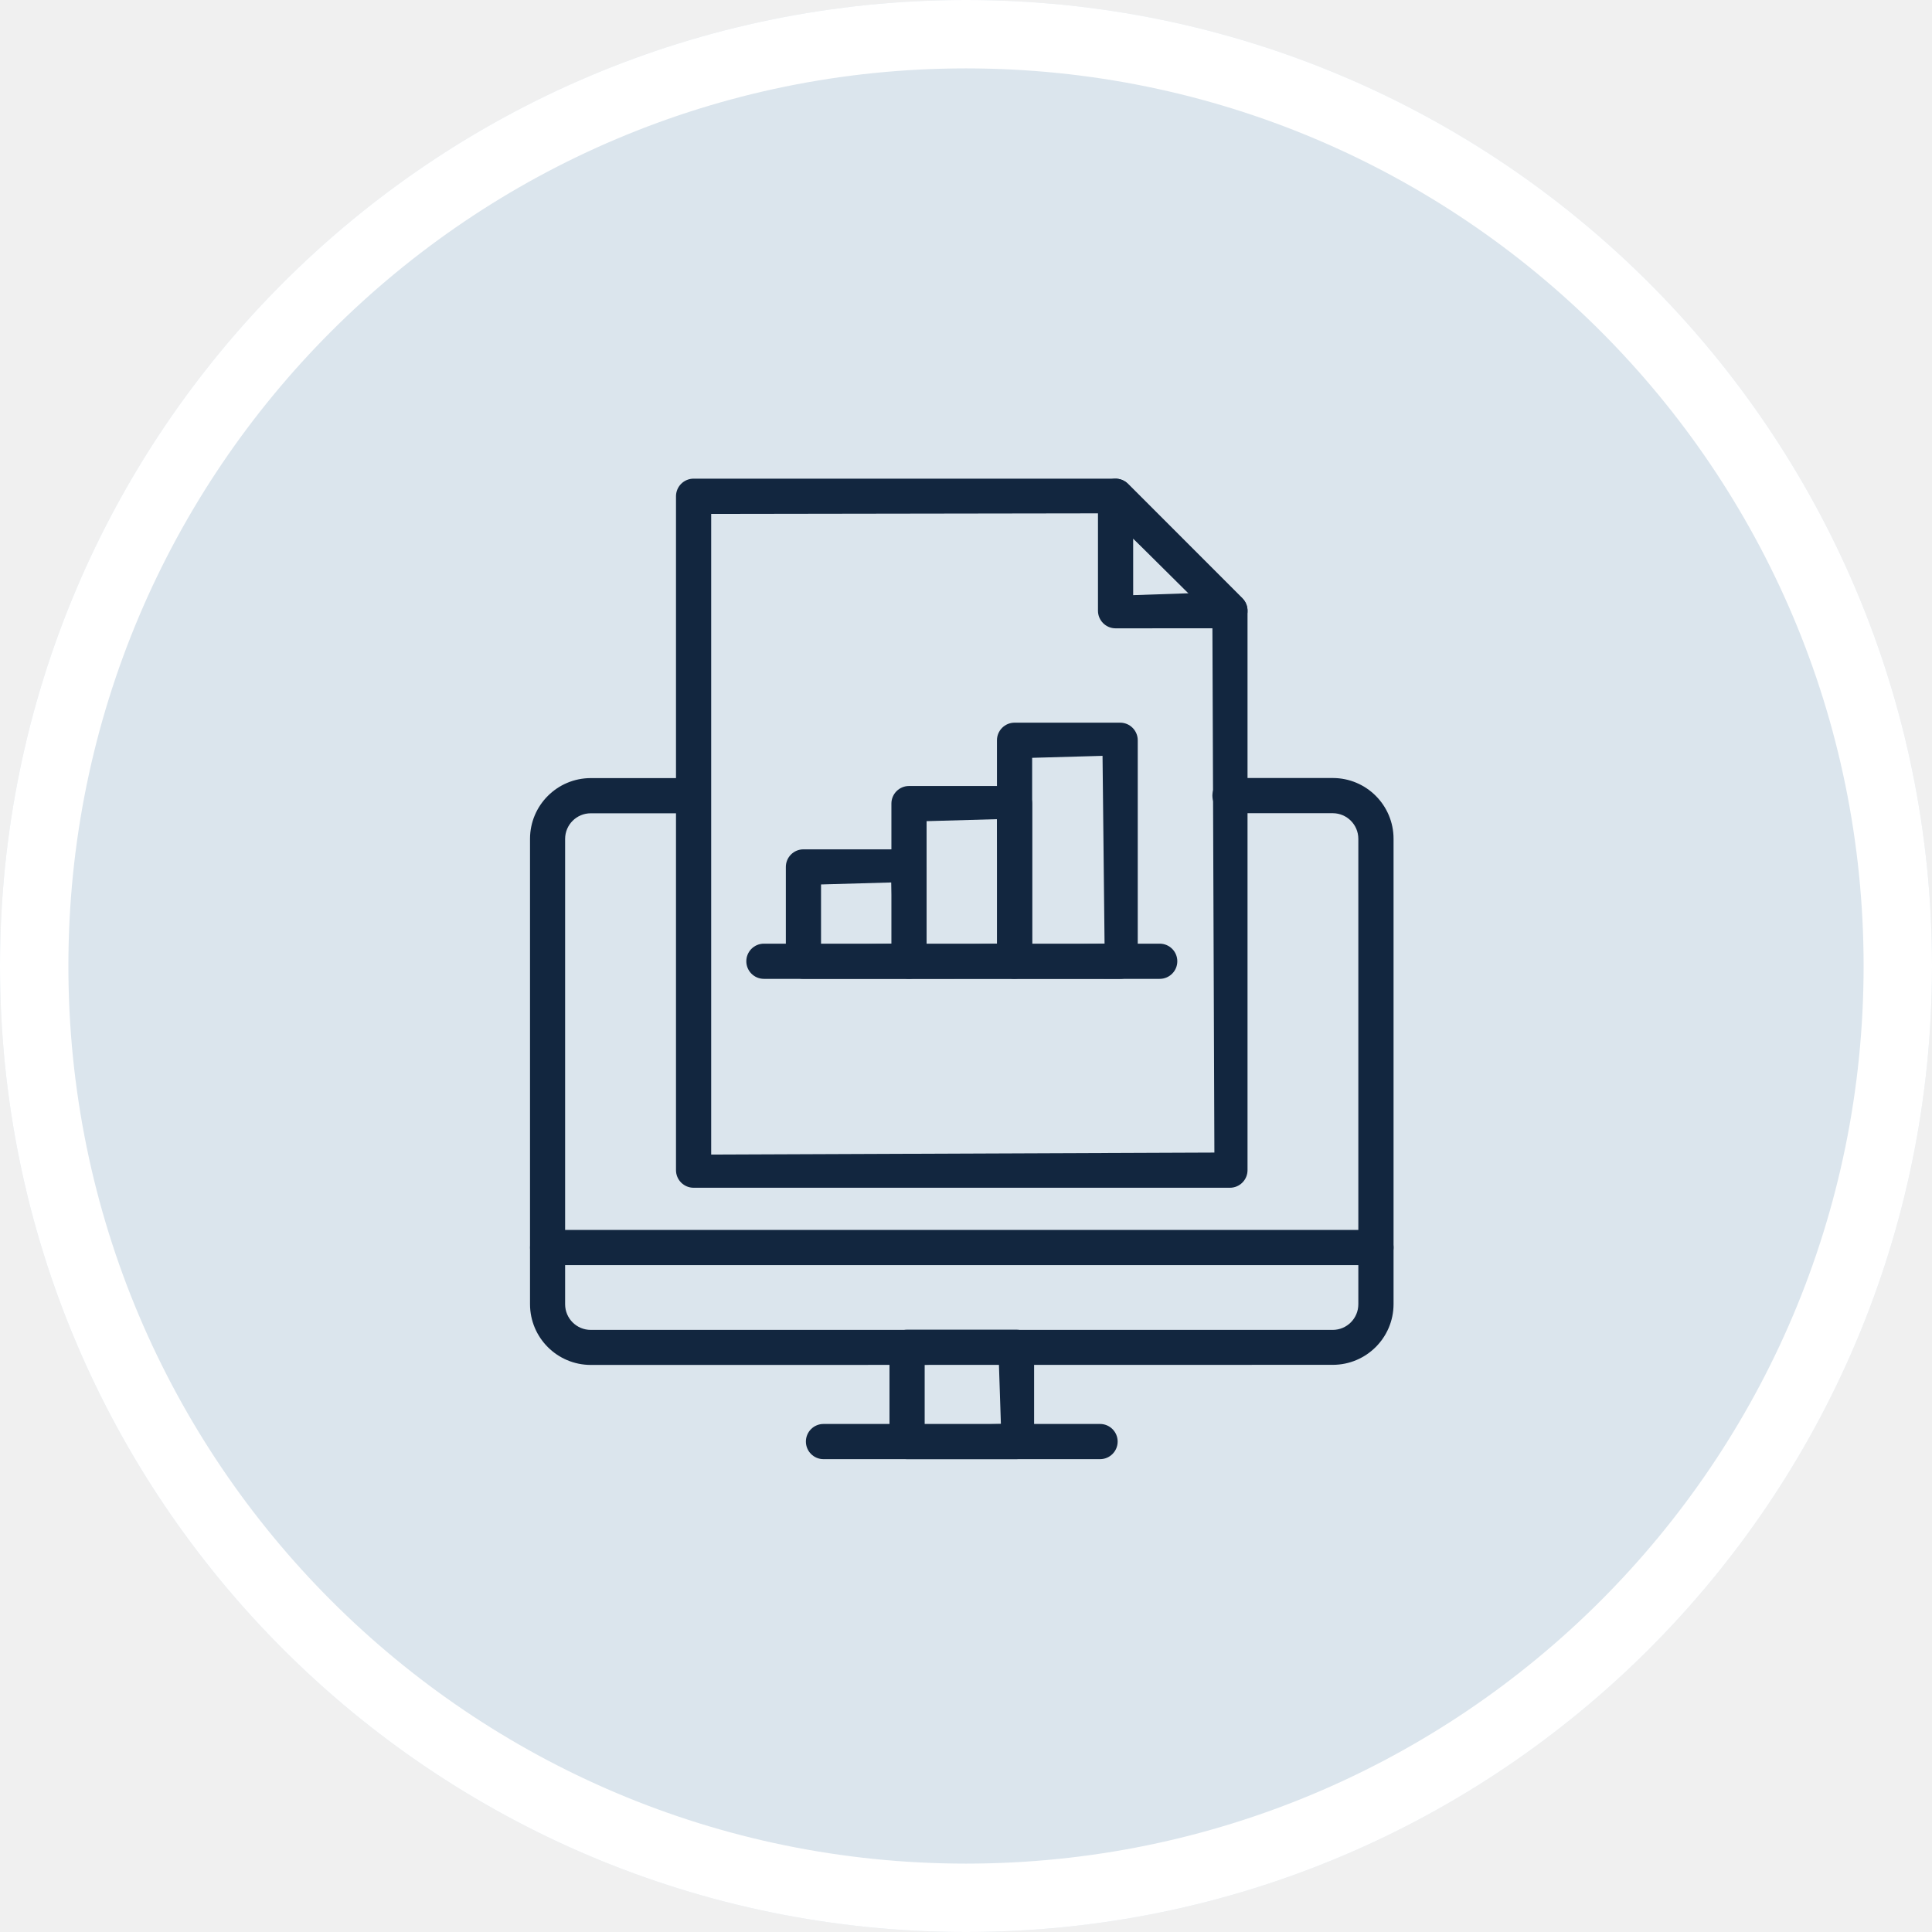
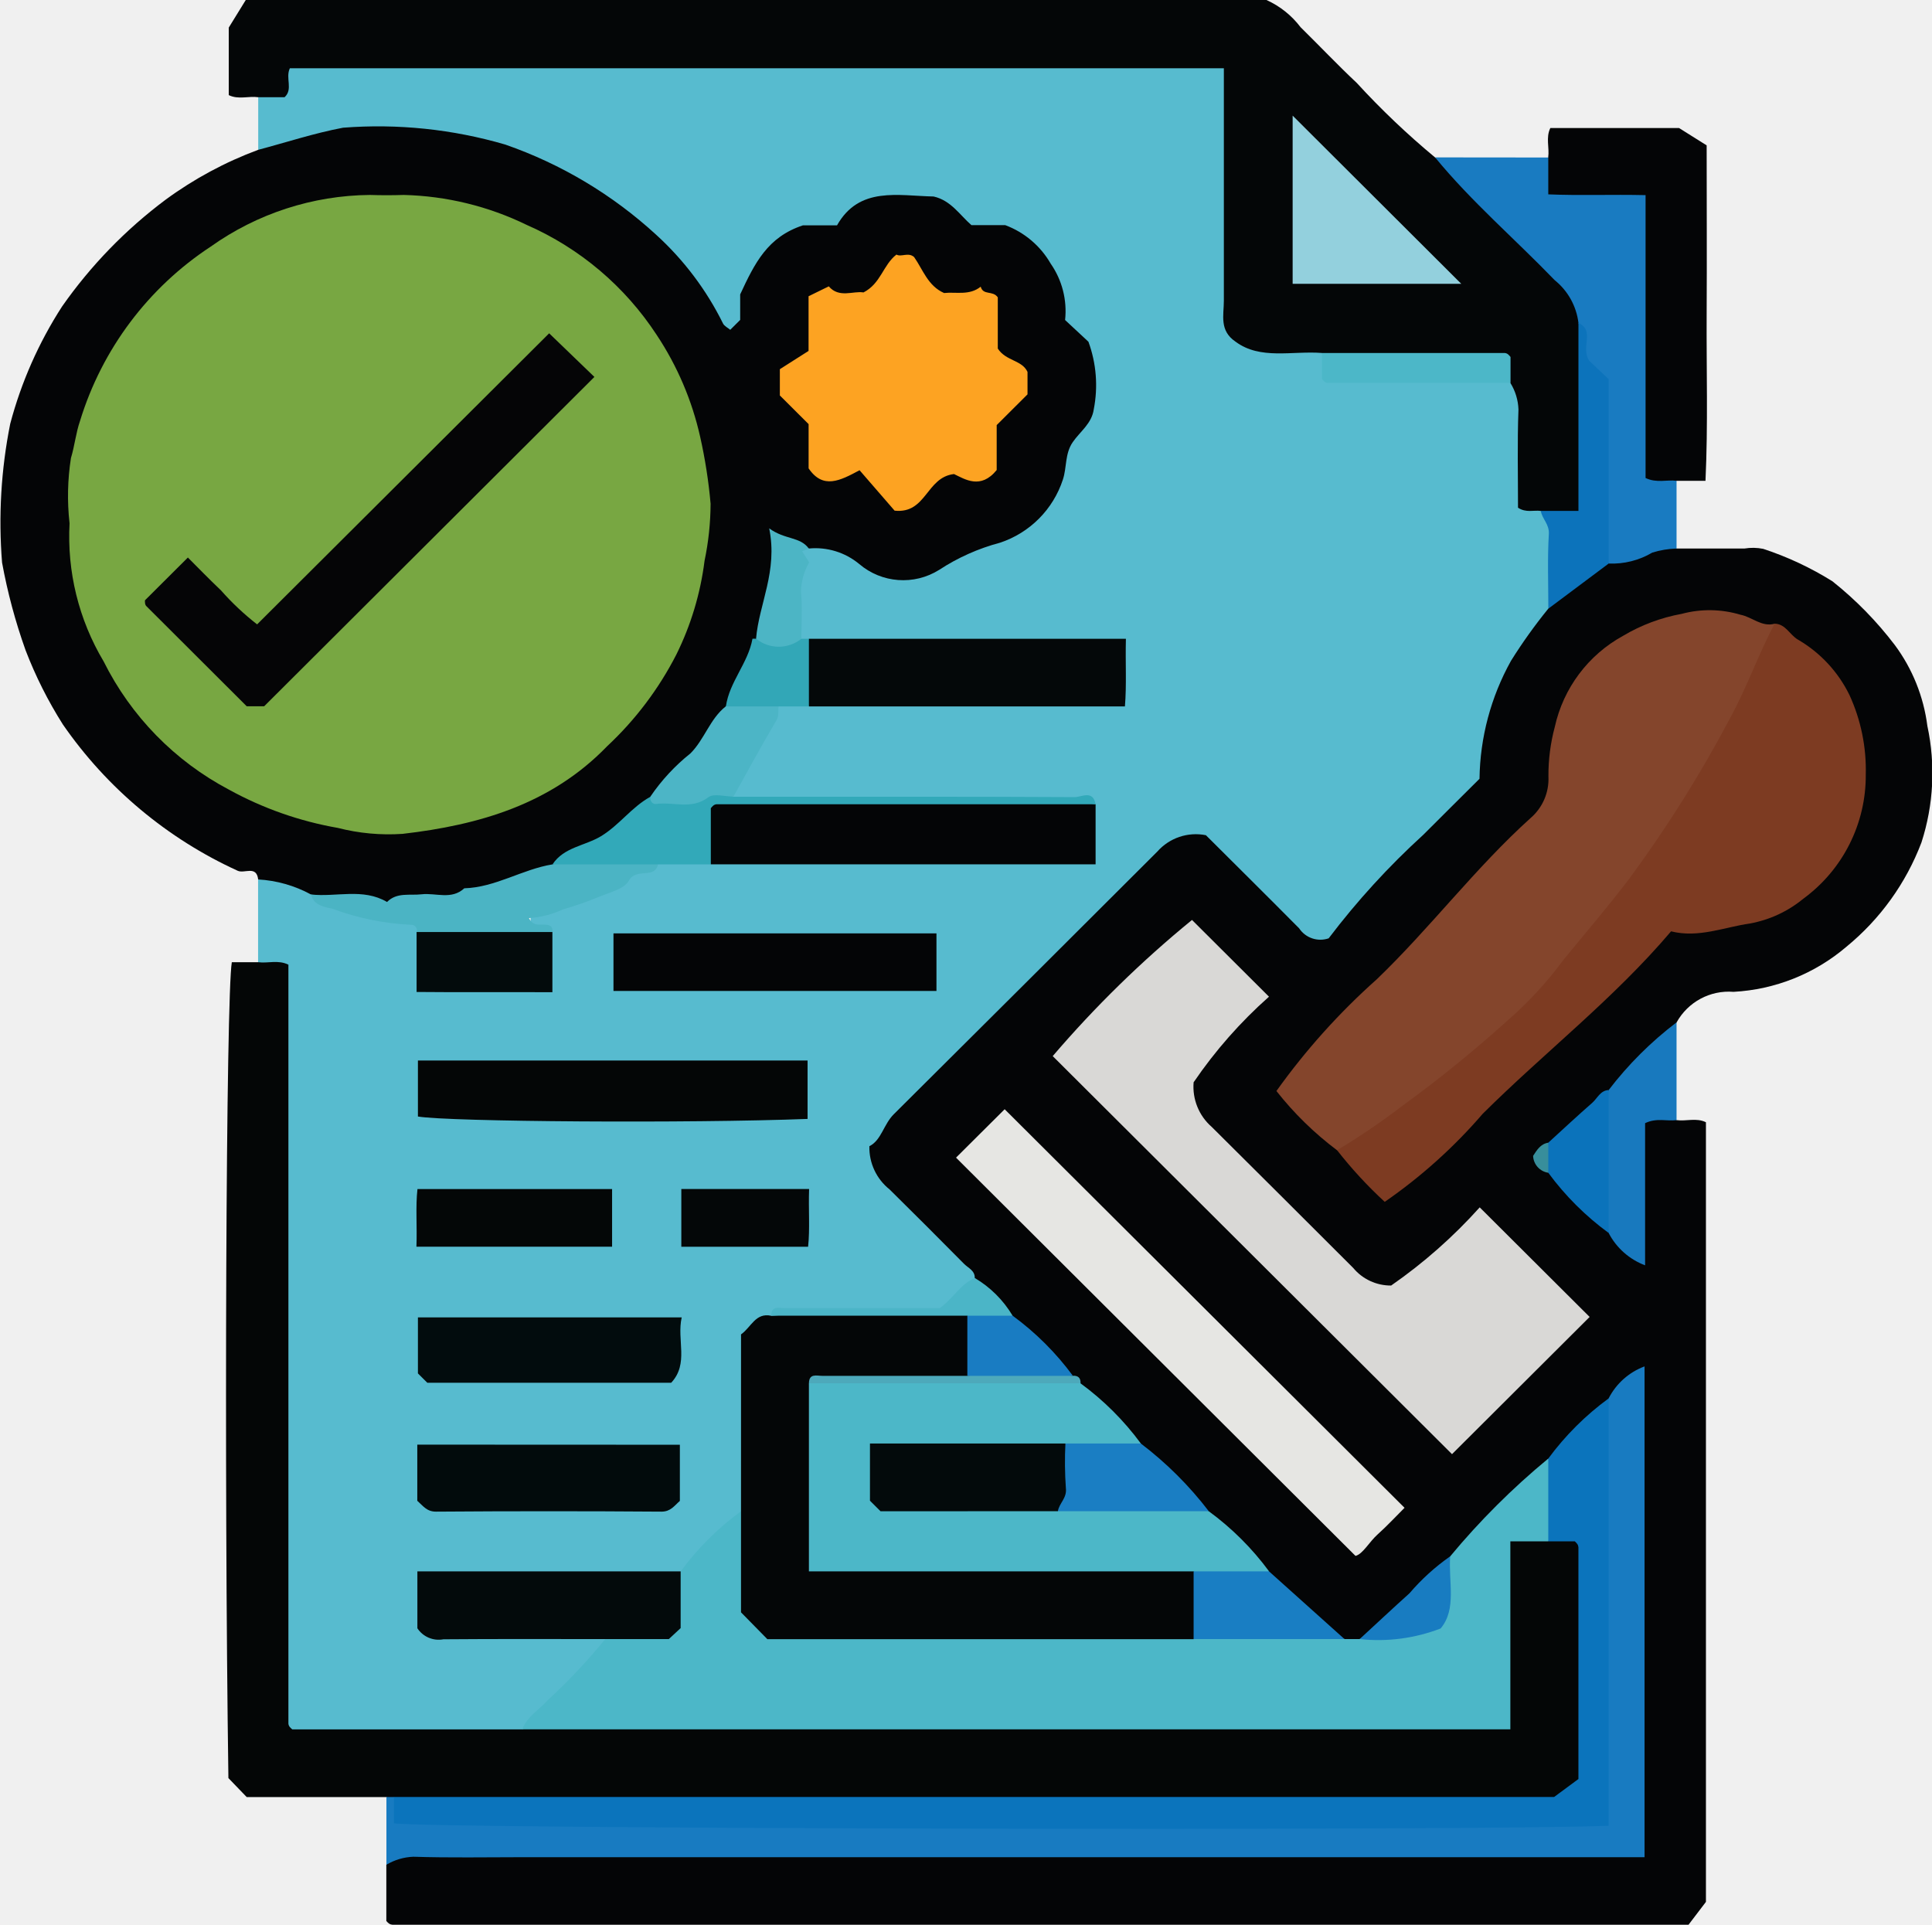
- <svg xmlns="http://www.w3.org/2000/svg" width="113" height="113" viewBox="0 0 113 113">
+ <svg xmlns="http://www.w3.org/2000/svg" width="86" height="85.686" viewBox="0 0 86 85.686">
  <defs>
    <clipPath id="a">
-       <rect width="50.506" height="57.344" fill="#12263f" />
+       <rect width="85.999" height="85.686" fill="none" />
    </clipPath>
  </defs>
-   <g transform="translate(-1160 -10184.123)">
-     <g transform="translate(1160 10184.123)" fill="#dbe5ed" stroke="#fff" stroke-width="4">
-       <circle cx="56.5" cy="56.5" r="56.5" stroke="none" />
-       <circle cx="56.5" cy="56.5" r="54.5" fill="none" />
-     </g>
-     <g transform="translate(1191 10212.123)">
-       <g clip-path="url(#a)">
-         <path d="M3.553,113.88A3.557,3.557,0,0,1,0,110.327V83.11a3.557,3.557,0,0,1,3.553-3.553H9.444a1.029,1.029,0,0,1,0,2.058H3.553a1.5,1.5,0,0,0-1.5,1.5v27.216a1.5,1.5,0,0,0,1.5,1.5h43.4a1.5,1.5,0,0,0,1.494-1.5V83.11a1.5,1.5,0,0,0-1.494-1.5H40.94a1.029,1.029,0,1,1,0-2.058h6.015a3.556,3.556,0,0,1,3.552,3.553v27.216a3.556,3.556,0,0,1-3.552,3.553Z" transform="translate(0 -62.047)" fill="#12263f" />
-         <path d="M96.558,233.723a1.03,1.03,0,0,1-1.03-1.03v-5.51a1.03,1.03,0,0,1,1.03-1.03h6.4a1.03,1.03,0,0,1,1.028,1.03v5.51a1.03,1.03,0,0,1-1.028,1.03Zm1.028-1.94,4.458-.118-.118-3.571-4.34.116Z" transform="translate(-74.503 -176.379)" fill="#12263f" />
-         <path d="M1.03,201.687a1.029,1.029,0,1,1,0-2.058H49.478a1.029,1.029,0,0,1,0,2.058Z" transform="translate(0 -155.692)" fill="#12263f" />
-         <path d="M74.347,253.25a1.029,1.029,0,0,1,0-2.058H90.523a1.029,1.029,0,1,1,0,2.058Z" transform="translate(-57.182 -195.906)" fill="#12263f" />
-         <path d="M151.963,8.75a1.03,1.03,0,0,1-1.03-1.028V1.03A1.029,1.029,0,0,1,152.691.3l6.69,6.691a1.029,1.029,0,0,1-.727,1.756Zm1.029-1.94,3.462-.118L152.991,3.5Z" transform="translate(-117.714 0)" fill="#12263f" />
-         <path d="M39.824,41.474a1.03,1.03,0,0,1-1.03-1.03V1.033A1.03,1.03,0,0,1,39.824,0H64.5a1.033,1.033,0,0,1,.727.3L71.922,7a1.033,1.033,0,0,1,.3.728V40.444a1.03,1.03,0,0,1-1.028,1.03Zm1.028-1.94,29.432-.118L70.166,8.1,64.044,2.028l-23.192.035Z" transform="translate(-30.256 -0.004)" fill="#12263f" />
-         <path d="M58.5,125.6a1.029,1.029,0,0,1,0-2.058H81.65a1.029,1.029,0,1,1,0,2.058Z" transform="translate(-44.82 -96.348)" fill="#12263f" />
-         <path d="M69.015,106.061a1.03,1.03,0,0,1-1.03-1.028V99.52a1.03,1.03,0,0,1,1.03-1.03h6.174a1.029,1.029,0,0,1,1.028,1.03v5.513a1.029,1.029,0,0,1-1.028,1.028Zm1.028-1.94L74.277,104l-.118-3.573-4.116.116Z" transform="translate(-53.022 -76.813)" fill="#12263f" />
-         <path d="M97.067,92.933a1.03,1.03,0,0,1-1.03-1.028V82.687a1.03,1.03,0,0,1,1.03-1.03h6.174a1.03,1.03,0,0,1,1.028,1.03V91.9a1.029,1.029,0,0,1-1.028,1.028Zm1.028-1.94,4.234-.118-.118-7.278-4.116.116Z" transform="translate(-74.9 -63.685)" fill="#12263f" />
-         <path d="M125.119,79.805a1.03,1.03,0,0,1-1.03-1.029V65.855a1.03,1.03,0,0,1,1.03-1.03h6.174a1.03,1.03,0,0,1,1.03,1.03V78.777a1.03,1.03,0,0,1-1.03,1.029Zm1.028-1.94,4.235-.118-.118-10.982-4.117.116Z" transform="translate(-96.778 -50.557)" fill="#12263f" />
-       </g>
-     </g>
+   <g clip-path="url(#a)">
+     <path d="M25.7,42.145v3.683a4.694,4.694,0,0,1,.795,3.157q-.017,14.043,0,28.085a4.835,4.835,0,0,0,.633,3.153c3.129.587,6.456.31,9.775.183,1.773-.726,2.823-2.275,4.06-3.605.308-.33.475-.786-.091-1.112-1.53-.454-3.1-.153-4.648-.237A6.629,6.629,0,0,1,33.76,75.2c-.455-.4-.448-.855-.093-1.534,3.412-.552,6.983.1,10.5-.351a8.641,8.641,0,0,0,3.346-3.248,39.083,39.083,0,0,0,.179-5.805c.034-.909.07-1.8,1.044-2.265,1.909-.636,3.872-.211,5.805-.279a3.357,3.357,0,0,0,3.023-1.407c.475-.944-.282-1.427-.777-1.99-1.093-1.24-2.508-2.205-3.244-3.6a3.5,3.5,0,0,1,1.358-2.4q5.248-5.276,10.537-10.511a2.815,2.815,0,0,1,1.973-1.091c1.315.469,2.117,1.746,3.141,2.731,2.3,2.216,2.5,2.217,4.553-.161,1.276-1.476,2.726-2.789,4.111-4.164a4.286,4.286,0,0,0,1.372-2.587,10.288,10.288,0,0,1,2.129-5.193,3.452,3.452,0,0,0,.832-1.618c.038-1.411.405-2.865-.535-4.149-.887-.812-.683-1.892-.731-2.916s.171-2.118-.86-2.842c-1.966-.568-3.979-.194-5.968-.278a2.675,2.675,0,0,1-2.466-1.045,3.812,3.812,0,0,0-1.459-.335c-1.951-.228-2.226-.51-2.269-2.536-.051-2.394,0-4.79-.024-7.185a3.916,3.916,0,0,0-.487-2.424,3.231,3.231,0,0,0-2.369-.57c-12.347-.015-24.694,0-37.041-.024a3.855,3.855,0,0,0-3.634,1.9V9.668c.6.456,1.182.1,1.758-.041A16.845,16.845,0,0,1,45.2,16.246c.41.571.666,1.317,1.486,1.493.828-.2.872-.938,1.065-1.559a3.476,3.476,0,0,1,3.018-2.748,2.792,2.792,0,0,0,1.245-.473c1.615-1.111,3.077-.624,4.862-.1,2.777.82,4.035,2.481,4.935,5.024.564,1.592.951,2.928-.051,4.4a5.608,5.608,0,0,0-.663,1.709,3.906,3.906,0,0,1-2.8,2.847,8.778,8.778,0,0,0-2.023.8,3.4,3.4,0,0,1-3.656.028,2.669,2.669,0,0,0-2.537-.436,4.3,4.3,0,0,0-.217,4.335,1.617,1.617,0,0,0,.532.26c3.563.3,7.134.062,10.7.139a5.711,5.711,0,0,1,2.263.233c.459.482.339.935.043,1.59-4.288.31-8.629,0-12.957.172A3.273,3.273,0,0,0,49,34.2a10.984,10.984,0,0,0-2.1,3.312c-.232.444-.32.965.308,1.256,4.308.362,8.625.065,12.937.169.7.017,1.462-.189,2.008.473a1.111,1.111,0,0,1-.288,1.422c-5.156.283-10.5-.012-15.832.15a10.13,10.13,0,0,0-2.273.12c-2.021.831-3.993,1.771-5.9,2.567-.157.641.308.86.346,1.238a1.783,1.783,0,0,1-.275,1.6,12.089,12.089,0,0,1-4.294.049c-.56-.716-.328-1.449-.587-2.062-.295-.655-.917-.712-1.512-.87a10.256,10.256,0,0,1-3.29-1.131c-.818-.344-1.594-1-2.55-.352" transform="translate(-14.212 -2.997)" fill="#57bbcf" />
+     <path d="M90.19,56.971a23.05,23.05,0,0,0-1.661,2.323,11.106,11.106,0,0,0-1.4,5.249c-.773.771-1.639,1.628-2.5,2.491a34.111,34.111,0,0,0-4.214,4.611A1.134,1.134,0,0,1,79.1,71.2c-1.373-1.386-2.76-2.759-4.15-4.145a2.285,2.285,0,0,0-2.164.73q-5.856,5.851-11.727,11.688c-.461.458-.554,1.161-1.089,1.425a2.384,2.384,0,0,0,.9,1.925q1.667,1.645,3.312,3.31c.182.186.491.3.479.634.222.865,1.014,1.277,1.521,1.916.866.848,1.719,1.706,2.573,2.565.156.167.32.326.483.486.875.848,1.729,1.718,2.586,2.584,1.034.989,2.037,2.009,3.042,3.027q1.383,1.333,2.717,2.715c1.167,1,2.015,2.374,3.515,2.983a1.453,1.453,0,0,0,.708,0c1.768-.8,2.79-2.46,4.208-3.667q2.187-2.241,4.441-4.418c1.026-.914,1.808-2.1,3.063-2.742.646.163.471.706.472,1.1.017,5.691.029,11.381,0,17.071a1.832,1.832,0,0,1-.368,1.31,4.971,4.971,0,0,1-2.576.294q-24.761.015-49.523.022c-1.072,0-2.291-.308-3.055.864q0,1.255,0,2.511a.8.8,0,0,0,.12.116.3.3,0,0,0,.146.05c19.195,0,38.39,0,57.7,0l.774-1.017V79.832c-.43-.211-.881-.034-1.311-.095a1.029,1.029,0,0,0-1.457.048c-.748,1.572-.065,3.408-.451,5.052a.644.644,0,0,1-.7-.154c-.99-.845-1.879-1.79-2.784-2.714a1.425,1.425,0,0,1-.3-.511.741.741,0,0,1,.277-.511,23.158,23.158,0,0,0,2.608-2.352c.946-1.063,2.153-1.9,2.813-3.209a2.654,2.654,0,0,1,2.534-1.359,8.436,8.436,0,0,0,5.028-2.01,11.076,11.076,0,0,0,3.337-4.64,10.027,10.027,0,0,0,.262-5.189,7.668,7.668,0,0,0-1.442-3.59,16,16,0,0,0-2.784-2.847,14.172,14.172,0,0,0-3.08-1.443,2.319,2.319,0,0,0-.833-.015H95.9c-1.066-.663-1.956.136-2.917.346a5.448,5.448,0,0,0-2.792,2.332" transform="translate(-21.271 -29.876)" fill="#040506" />
+     <path d="M36.007,31.332a3.06,3.06,0,0,1,2.237.688,3.016,3.016,0,0,0,3.564.262,9.262,9.262,0,0,1,2.705-1.207,4.4,4.4,0,0,0,2.8-2.812c.18-.544.084-1.146.436-1.661.326-.477.847-.825.938-1.462a5.619,5.619,0,0,0-.237-3.011l-1.039-.968a3.7,3.7,0,0,0-.642-2.51,3.908,3.908,0,0,0-2.023-1.713H43.242c-.528-.461-.912-1.1-1.684-1.275-1.575-.03-3.312-.465-4.3,1.285H35.738c-1.572.519-2.14,1.675-2.79,3.073v1.136l-.442.44c-.108-.091-.263-.163-.322-.281a13.3,13.3,0,0,0-2.976-3.95,19.318,19.318,0,0,0-6.714-4.014,20.174,20.174,0,0,0-7.224-.751c-1.276.241-2.52.651-3.779.985A16.894,16.894,0,0,0,7.379,15.8a20.9,20.9,0,0,0-4.617,4.76,18.236,18.236,0,0,0-2.307,5.22,22.34,22.34,0,0,0-.363,6.18,24.894,24.894,0,0,0,1.046,3.9A18.69,18.69,0,0,0,2.8,39.167a19.1,19.1,0,0,0,7.779,6.51c.3.141.837-.255.913.387a5.584,5.584,0,0,1,2.351.669,14.989,14.989,0,0,0,10.552-.9,16.057,16.057,0,0,0,4.739-3.188A17.125,17.125,0,0,0,32.6,38.4a23.494,23.494,0,0,0,1.349-3.04,29.9,29.9,0,0,0,.909-3.632c.336-.326.655-.615,1.151-.394" transform="translate(0 -6.916)" fill="#040506" />
+     <path d="M35.688,129.938H25.452a.784.784,0,0,1-.118-.115.276.276,0,0,1-.054-.144q0-16.887,0-33.781c-.463-.227-.914-.05-1.344-.11H22.761c-.258,1.5-.347,22.7-.152,36.318l.814.845h6.22a2.428,2.428,0,0,0,.569.356,7.508,7.508,0,0,0,2.492.2q23.121.009,46.242,0c.279,0,.559,0,.838,0,2.8-.059,3.442-.692,3.476-3.489.025-2.06.016-4.12,0-6.18a4.22,4.22,0,0,0-.369-2.115,1.691,1.691,0,0,0-1.476-.631,2.337,2.337,0,0,0-1.892.565c-.991,2.263.094,4.926-.671,7.343a4.747,4.747,0,0,1-2.678.371q-18.7.017-37.4.009a5.179,5.179,0,0,0-3.082.558" transform="translate(-12.442 -52.956)" fill="#040606" />
+     <path d="M24.085,4.328H25.26c.388-.354.029-.849.235-1.289H67.071c0,3.469,0,6.911,0,10.352,0,.636-.213,1.326.524,1.821,1.1.815,2.5.4,3.838.5,1.021.8,2.223.451,3.355.509,1.155.059,2.315-.029,3.471.054a2,2,0,0,1,1.57.777,2.39,2.39,0,0,1,.356,1.176c-.055,1.469-.02,2.941-.02,4.373.359.235.693.1,1.008.142a1.549,1.549,0,0,0,1.838-.023c.823-2.406.221-5.1.308-7.741a2.956,2.956,0,0,0-.635-2.02,34.184,34.184,0,0,0-6.212-5.952,35.33,35.33,0,0,1-3.487-3.318c-.853-.8-1.662-1.656-2.5-2.479A3.929,3.929,0,0,0,68.967,0H23.533l-.757,1.228V4.234c.429.211.88.033,1.309.094" transform="translate(-12.593)" fill="#040607" />
+     <path d="M38.81,155.214h-.336v3.013a2.525,2.525,0,0,1,1.2-.355c1.62.052,3.243.02,4.864.02H94.478V136.044a2.955,2.955,0,0,0-1.6,1.425,4.62,4.62,0,0,0-.558,2.736c0,4.4.008,8.8-.006,13.2a3.873,3.873,0,0,1-.323,2.26,3.363,3.363,0,0,1-1.965.327q-24.217.011-48.433-.008c-.977,0-2.049.176-2.782-.77" transform="translate(-21.273 -75.22)" fill="#187bc1" />
+     <path d="M142.881,15.67c1.618,1.973,3.558,3.635,5.324,5.466a2.887,2.887,0,0,1,1.057,1.9,27.45,27.45,0,0,1,.845,8.35,2.887,2.887,0,0,0,.5,2.364,3.52,3.52,0,0,0,1.943-.488,4.113,4.113,0,0,1,1.079-.181V30.067a3.6,3.6,0,0,1-.823-2.617q.027-3.908,0-7.816a3.731,3.731,0,0,0-.446-2.275c-.968-.825-2.247-.332-3.337-.7-.5-.175-.665-.734-1.1-.984Z" transform="translate(-79 -8.664)" fill="#197bc1" />
+     <path d="M154.133,14.054V15.7c1.407.059,2.827,0,4.331.034V28.326c.5.237.951.067,1.378.125h1.289c.116-2.482.038-4.971.052-7.458.014-2.454,0-4.907,0-7.474l-1.229-.772h-5.729c-.211.429-.034.879-.095,1.306" transform="translate(-85.214 -7.048)" fill="#040506" />
+     <path d="M159.385,111.164a3.035,3.035,0,0,0,1.624,1.441v-6.328c.521-.249.97-.076,1.4-.135v-4.352a15.971,15.971,0,0,0-3.022,3.013,8.418,8.418,0,0,0,0,6.361" transform="translate(-87.78 -56.28)" fill="#1879be" />
+     <path d="M51.994,157.276H95.979v-8.37h1.687a3.253,3.253,0,0,0,0-3.683,32.835,32.835,0,0,0-4.365,4.352c-.586.734-.345,1.733-.833,2.573-.866.821-2.19.535-3.2,1.11H88.6c-2.166-.91-4.434-.461-6.664-.5-5.473-.088-10.947-.01-16.42-.041-2.9-.017-3.14-.256-3.25-3.114a2.653,2.653,0,0,0-.531-2.038,12.491,12.491,0,0,0-2.687,2.679c-.609.587-.337,1.489-.766,2.142-.732.681-1.892.1-2.593.871a25.763,25.763,0,0,1-2.537,2.7c-.386.437-.931.737-1.157,1.314" transform="translate(-28.748 -80.295)" fill="#4cb7c8" />
+     <path d="M73.777,139.459v4.5l1.172,1.194H93.927a2.706,2.706,0,0,0,.092-3.083,3.717,3.717,0,0,0-2.413-.462c-3.85-.017-7.7,0-11.552-.01a5.6,5.6,0,0,1-2.47-.331,20.971,20.971,0,0,1-.018-6.832c.524-.734,1.311-.459,2.009-.532,1.474-.155,3.023.405,4.423-.464a2.549,2.549,0,0,0-.1-2.78,65.622,65.622,0,0,0-8.776.1c-.7-.155-.893.514-1.344.827Z" transform="translate(-40.792 -72.187)" fill="#040607" />
+     <path d="M58.955,105.59H41.61v2.493c1.372.235,12.11.309,17.345.107Z" transform="translate(-23.007 -58.382)" fill="#040606" />
+     <path d="M70.15,82.5H87.278V79.823a20.154,20.154,0,0,0-4.47-.151c-4.16-.046-8.32.018-12.507-.044a2.086,2.086,0,0,0-.15,2.873" transform="translate(-38.509 -44.024)" fill="#040506" />
+     <path d="M79.891,66.61H93.958c.08-.96.017-1.933.044-3.013H79.891a2.435,2.435,0,0,0,0,3.013" transform="translate(-43.884 -35.163)" fill="#040809" />
+     <rect width="14.377" height="2.563" transform="translate(27.308 41.549)" fill="#040506" />
+     <path d="M49.917,159.468h2.832l.526-.489v-2.524H41.556v2.532a1.135,1.135,0,0,0,1.159.49c2.4-.02,4.8-.009,7.2-.009" transform="translate(-22.977 -86.505)" fill="#030a0b" />
+     <path d="M41.546,143.834v2.5c.259.228.422.486.836.483q5.017-.037,10.034,0c.411,0,.572-.265.818-.478v-2.5Z" transform="translate(-22.971 -79.527)" fill="#020b0c" />
+     <path d="M41.609,133.659l.419.418H52.882c.8-.855.241-1.9.469-2.911H41.609Z" transform="translate(-23.006 -72.523)" fill="#020c0d" />
+     <path d="M50.17,120.955V118.39H41.507c-.09.789-.011,1.65-.046,2.565Z" transform="translate(-22.924 -65.459)" fill="#040707" />
+     <path d="M41.708,85.358c-1.344.219-2.529,1.023-3.922,1.064-.57.528-1.266.194-1.9.267-.528.061-1.1-.1-1.538.342-1.077-.632-2.258-.208-3.385-.334.115.5.645.566.948.633a11.605,11.605,0,0,0,3.5.716.25.25,0,0,1,.256.326,7.538,7.538,0,0,0,6.045,0c.025-.326-.2-.329-.429-.336-.2-.007-.436.065-.619-.287a4.308,4.308,0,0,0,1.516-.387,15.361,15.361,0,0,0,1.6-.559c.473-.2,1.127-.347,1.331-.719.328-.6,1.14-.051,1.3-.725-1.567-1.016-3.135-.454-4.7,0" transform="translate(-17.119 -46.88)" fill="#4bb4c4" />
+     <path d="M55,81.929H62.05v-2.5a.759.759,0,0,1,.111-.119.263.263,0,0,1,.141-.058q8.437,0,16.875,0c-.116-.65-.625-.317-.931-.318-4.506-.024-9.013-.017-13.52-.017H63.058c-1.231-.74-2.463,0-3.694,0-.834.454-1.377,1.255-2.2,1.756-.713.432-1.658.485-2.163,1.258" transform="translate(-30.409 -43.451)" fill="#32a9b9" />
+     <path d="M156.419,42.86v-8.21l-.857-.81c-.412-.6.272-1.328-.486-1.694v8.37H153.4c.059.359.384.589.358,1.027-.066,1.105-.022,2.217-.022,3.325l2.687-2.009" transform="translate(-84.814 -17.774)" fill="#0c73bb" />
+     <path d="M47.523,92.8H41.478v2.669c1.974.02,3.952,0,6.045.011Z" transform="translate(-22.934 -51.312)" fill="#030b0c" />
+     <path d="M67.833,118.386v2.569h5.643c.087-.794.012-1.655.045-2.569Z" transform="translate(-37.505 -65.457)" fill="#040708" />
+     <path d="M64.755,73.788c-.038.2.1.346.249.324.768-.109,1.577.27,2.327-.3.241-.182.738-.029,1.118-.029.633-1.132,1.248-2.275,1.91-3.389.135-.227.059-.423.1-.628a1.739,1.739,0,0,0-2.351,0c-.709.558-.944,1.463-1.573,2.093a8.776,8.776,0,0,0-1.785,1.925" transform="translate(-35.8 -38.323)" fill="#4cb5c6" />
+     <path d="M140.01,36.48V35.32a.822.822,0,0,0-.111-.118.268.268,0,0,0-.14-.058q-4.073,0-8.144,0V36.3a.751.751,0,0,0,.11.118.266.266,0,0,0,.14.059q4.072,0,8.145,0" transform="translate(-72.771 -19.43)" fill="#4cb7c8" />
+     <path d="M72.274,66.492h3.694V63.479h-.336a5.356,5.356,0,0,0-2.015,0,.818.818,0,0,0-.161,0c-.192,1.084-1.028,1.915-1.183,3.012" transform="translate(-39.961 -35.045)" fill="#32a7b7" />
+     <path d="M75.279,57.516a1.607,1.607,0,0,0,2.015,0c0-.7.049-1.407-.017-2.1a2.7,2.7,0,0,1,.365-1.3l-.315-.495.3-.119c-.395-.542-1.059-.384-1.765-.9.389,1.913-.455,3.356-.586,4.918" transform="translate(-41.622 -29.082)" fill="#4cb5c5" />
+     <path d="M76.781,128.924h8.731a1.444,1.444,0,0,0,2.015,0,4.815,4.815,0,0,0-1.679-1.674c-.643.259-.946.9-1.565,1.339-2.236,0-4.571,0-6.9,0-.242,0-.594-.128-.6.33" transform="translate(-42.453 -70.358)" fill="#4bb5c7" />
+     <path d="M149.259,61.351c-.572.158-1-.3-1.516-.4a4.792,4.792,0,0,0-2.618-.04,7.848,7.848,0,0,0-2.611.979,6.127,6.127,0,0,0-3.039,4.055,8.306,8.306,0,0,0-.283,2.206,2.289,2.289,0,0,1-.788,1.844c-2.465,2.221-4.46,4.885-6.849,7.18a30.027,30.027,0,0,0-4.471,4.977,14.536,14.536,0,0,0,2.7,2.638c.763.263,1.285-.24,1.824-.606a50.159,50.159,0,0,0,17.13-20.607,3.032,3.032,0,0,0,.524-2.223" transform="translate(-70.266 -33.586)" fill="#84452c" />
+     <path d="M122.58,115.376l6.128-6.11-4.893-4.878a22.662,22.662,0,0,1-3.942,3.48,2.176,2.176,0,0,1-1.692-.786q-3.141-3.141-6.292-6.272a2.373,2.373,0,0,1-.809-1.989,20.59,20.59,0,0,1,3.355-3.811l-3.427-3.416a48.728,48.728,0,0,0-6.2,6.061l17.775,17.72" transform="translate(-57.948 -50.643)" fill="#d9d8d6" />
+     <path d="M152.594,62.1c-.723,1.368-1.23,2.829-1.979,4.2a56.6,56.6,0,0,1-4.5,7.165c-.948,1.246-1.963,2.424-2.946,3.632a16.515,16.515,0,0,1-2.429,2.637A56.63,56.63,0,0,1,136,83.579a30.393,30.393,0,0,1-2.882,1.957,19.2,19.2,0,0,0,2.122,2.3,23.049,23.049,0,0,0,4.363-3.922c2.745-2.729,5.825-5.107,8.383-8.12,1.221.307,2.356-.184,3.519-.351a5.193,5.193,0,0,0,2.366-1.1,6.788,6.788,0,0,0,2.782-5.522,7.992,7.992,0,0,0-.727-3.549,5.789,5.789,0,0,0-2.292-2.463c-.369-.216-.549-.7-1.037-.71" transform="translate(-73.601 -34.336)" fill="#7d3b22" />
+     <path d="M90.606,141.911v3.683h1.18a.8.8,0,0,1,.111.118.293.293,0,0,1,.051.145c0,3.4,0,6.8,0,10.317l-1.082.8H39.224v1.171c1.485.249,48.359.348,54.068.109V139.232a12.491,12.491,0,0,0-2.687,2.679" transform="translate(-21.687 -76.982)" fill="#0b74bc" />
+     <path d="M80.537,137.046v8.37H97.664a2.846,2.846,0,0,0,3.358,0,12.5,12.5,0,0,0-2.687-2.678c-2.123-1.02-4.37-.387-6.56-.495-2.529-.152-5.083.212-7.46-.2a1.243,1.243,0,0,1-.278-1.54c2.586-.593,5.3-.089,7.976-.288,1.12-.036,2.3.323,3.3-.492a12.49,12.49,0,0,0-2.687-2.679,5.213,5.213,0,0,0-3.6-.433,62.806,62.806,0,0,1-7.852.269,1.212,1.212,0,0,0-.638.164" transform="translate(-44.53 -75.467)" fill="#4cb7c8" />
+     <path d="M95.184,112.6l17.782,17.728c.334-.086.6-.615,1-.971.415-.372.795-.783,1.183-1.17l-17.8-17.742L95.184,112.6" transform="translate(-52.628 -61.068)" fill="#e6e6e3" />
+     <path d="M122.2,156.456h-3.358v3.013h6.716l-3.358-3.013" transform="translate(-65.71 -86.506)" fill="#197ec3" />
+     <path d="M105.082,146.738H111.8a15.973,15.973,0,0,0-3.023-3.013h-3.358a3.408,3.408,0,0,0-.336,3.013" transform="translate(-57.993 -79.467)" fill="#1a7ec3" />
+     <path d="M156.545,114.89v-6.361c-.378.023-.5.373-.738.578-.66.576-1.3,1.175-1.948,1.766a1.075,1.075,0,0,0,0,1.339,12.49,12.49,0,0,0,2.687,2.679" transform="translate(-84.94 -60.007)" fill="#0b73bb" />
+     <path d="M98.326,130.994H96.311v2.679a13.834,13.834,0,0,0,4.7,0,12.491,12.491,0,0,0-2.687-2.679" transform="translate(-53.251 -72.428)" fill="#197cc2" />
+     <path d="M135.37,158.641a7.711,7.711,0,0,0,3.605-.473c.727-.868.341-2.077.425-3.21a9.68,9.68,0,0,0-1.812,1.644c-.747.671-1.479,1.359-2.218,2.039" transform="translate(-74.847 -85.678)" fill="#187cc1" />
+     <path d="M92.291,136.973h-4.7c-2.154,0-4.308,0-6.461,0-.242,0-.588-.122-.591.33h12.09q.013-.347-.336-.335" transform="translate(-44.53 -75.728)" fill="#4da9bb" />
+     <path d="M153.314,115.11v-1.339c-.347.056-.506.327-.675.587a.791.791,0,0,0,.675.752" transform="translate(-84.395 -62.905)" fill="#388e9b" />
+     <path d="M6.845,34.007a10.843,10.843,0,0,0,1.516,6.16,13.021,13.021,0,0,0,5.583,5.711,15.61,15.61,0,0,0,4.838,1.7,9.106,9.106,0,0,0,2.886.266c3.413-.394,6.612-1.322,9.105-3.9a14.823,14.823,0,0,0,3.08-4.079,13.072,13.072,0,0,0,1.257-4.178,12.64,12.64,0,0,0,.269-2.539,22.656,22.656,0,0,0-.465-2.982,13.558,13.558,0,0,0-1.934-4.531A13.268,13.268,0,0,0,27.2,20.74a13.235,13.235,0,0,0-5.48-1.337c-.5.016-1.006.017-1.508,0a12.411,12.411,0,0,0-7.085,2.3,14.277,14.277,0,0,0-5.814,7.751c-.189.543-.241,1.115-.407,1.661a10.882,10.882,0,0,0-.064,2.886" transform="translate(-3.748 -10.725)" fill="#78a742" />
+     <path d="M82.834,25.35c-.6.469-.688,1.286-1.465,1.684-.445-.081-1.085.27-1.544-.271l-.9.44v2.434l-1.278.813v1.17l1.28,1.276v1.969c.643.946,1.4.549,2.268.083l1.56,1.8c1.422.15,1.4-1.488,2.644-1.63.489.232,1.187.7,1.9-.179v-2l1.372-1.368v-1c-.248-.536-.957-.475-1.323-1.039V27.252c-.228-.321-.648-.072-.761-.475-.5.406-1.1.224-1.63.283-.72-.318-.937-1.033-1.333-1.6-.262-.233-.569.015-.791-.113" transform="translate(-42.933 -14.016)" fill="#fda322" />
+     <path d="M128.7,11.513V19h7.506L128.7,11.513" transform="translate(-71.16 -6.366)" fill="#93d0dd" />
+     <path d="M94.983,146.738c.058-.359.41-.583.356-1.025a16.649,16.649,0,0,1-.021-1.988h-8.7v2.545l.47.469Z" transform="translate(-47.893 -79.467)" fill="#030a0b" />
+     <path d="M16.346,43.168l-1.912,1.906a.429.429,0,0,0,0,.1.271.271,0,0,0,.046.146c1.5,1.5,3,2.991,4.482,4.472h.777l14.7-14.66-2.014-1.942-13,12.957a11.83,11.83,0,0,1-1.608-1.513c-.528-.5-1.03-1.02-1.48-1.469" transform="translate(-7.98 -18.353)" fill="#050506" />
  </g>
</svg>
